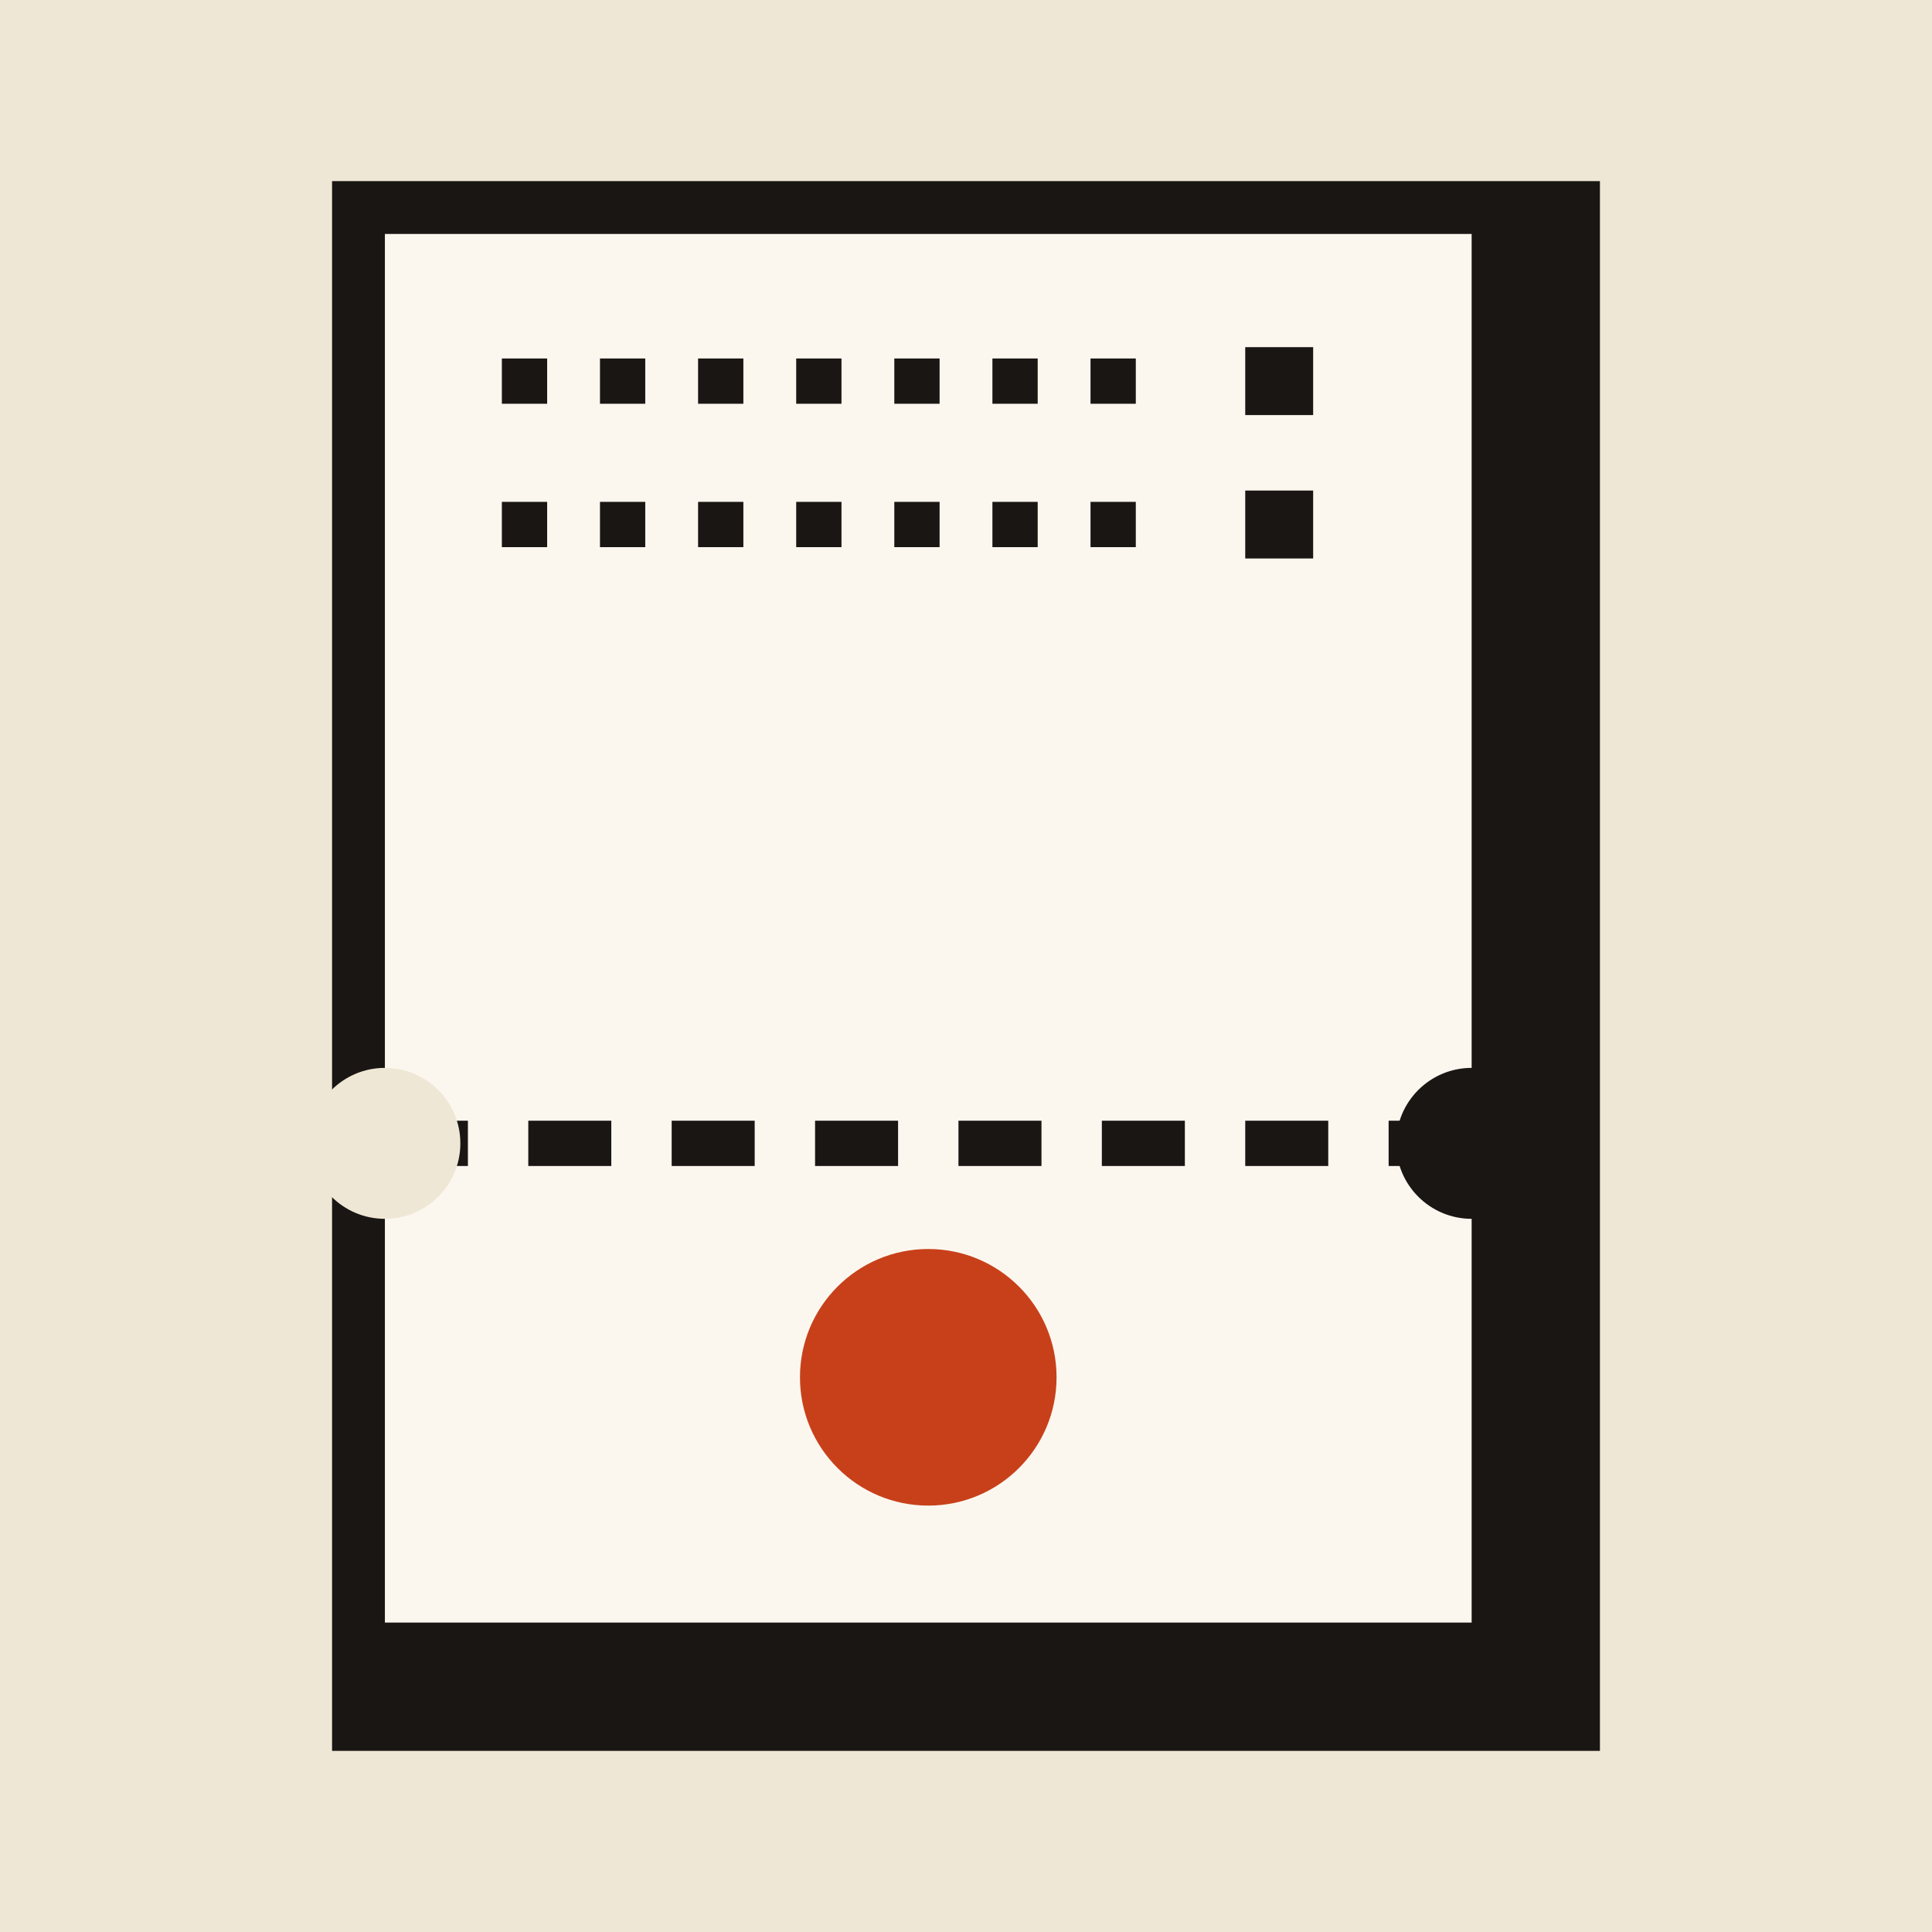
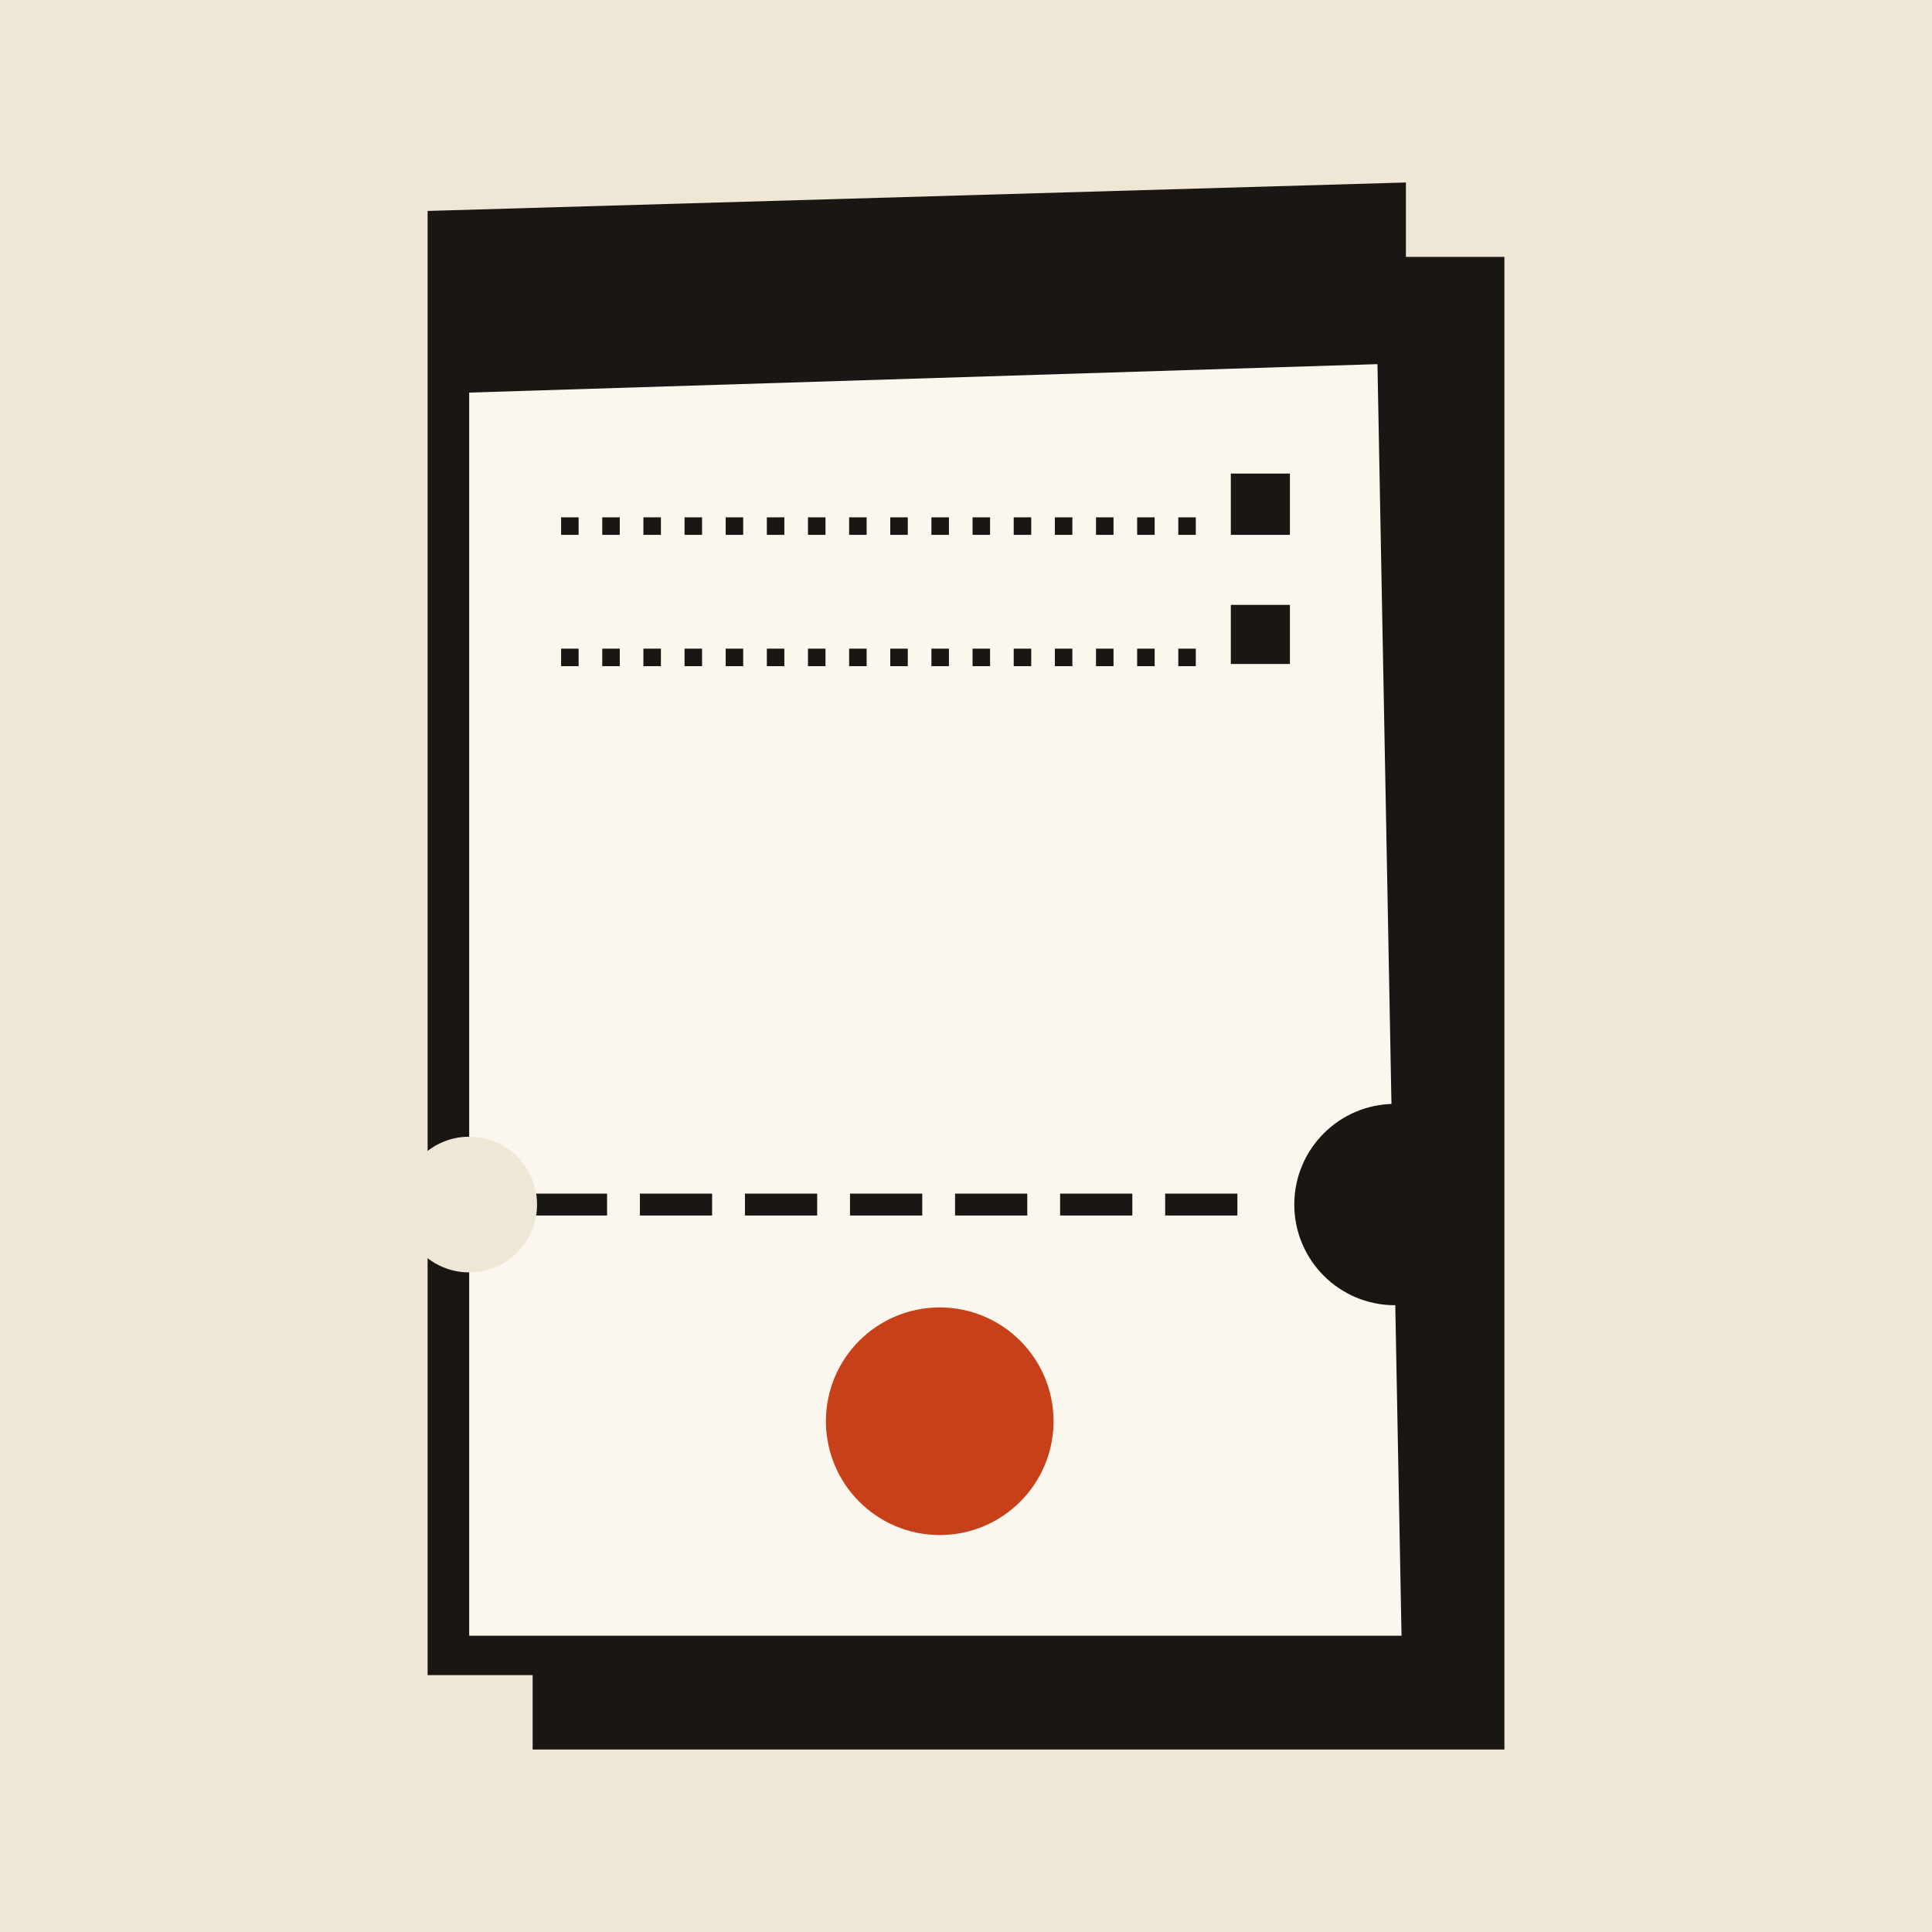
<svg xmlns="http://www.w3.org/2000/svg" viewBox="0 0 512 512" role="img" aria-label="Knead Time">
  <rect width="512" height="512" fill="#efe7d5" />
-   <rect x="88" y="48" width="336" height="416" fill="#1a1613" />
-   <rect x="102" y="62" width="288" height="368" fill="#fbf7ef" />
-   <g stroke="#1a1613" stroke-width="12">
-     <path d="M133 101H306" stroke-dasharray="12 14" />
-     <path d="M133 139H306" stroke-dasharray="12 14" />
-     <path d="M102 303H390" stroke-dasharray="22 16" />
+   <g transform="translate(256 256) scale(1.16) translate(-256 -256)">
+     <rect x="157" y="94" width="222" height="341" fill="#1a1613" />
+     <path d="M133 83.5 L356.5 77 L356.5 418 L133 418 Z" fill="#1a1613" />
+     <path d="M142.5 125 L350 118.5 L355.5 409 L142.5 409 Z" fill="#fbf7ef" />
+     <g stroke="#1a1613" fill="none">
+       <g stroke-width="4" stroke-dasharray="4 5.4">
+         <path d="M163.5 155.5H309" />
+         <path d="M163.5 185.5H309" />
+       </g>
+       <path d="M157.5 310.5H323" stroke-width="5" stroke-dasharray="16.5 7.5" />
+     </g>
+     <rect x="316.5" y="143.5" width="13.5" height="14" fill="#1a1613" />
+     <rect x="316.5" y="173.5" width="13.5" height="13.5" fill="#1a1613" />
+     <circle cx="142.5" cy="310.5" r="15.5" fill="#efe7d5" />
+     <circle cx="354" cy="310.5" r="23" fill="#1a1613" />
+     <circle cx="250" cy="360" r="26" fill="#c8401a" />
  </g>
-   <rect x="330" y="92" width="18" height="18" fill="#1a1613" />
-   <rect x="330" y="130" width="18" height="18" fill="#1a1613" />
-   <circle cx="102" cy="303" r="20" fill="#efe7d5" />
-   <circle cx="390" cy="303" r="20" fill="#1a1613" />
-   <circle cx="246" cy="365" r="34" fill="#c8401a" />
</svg>
